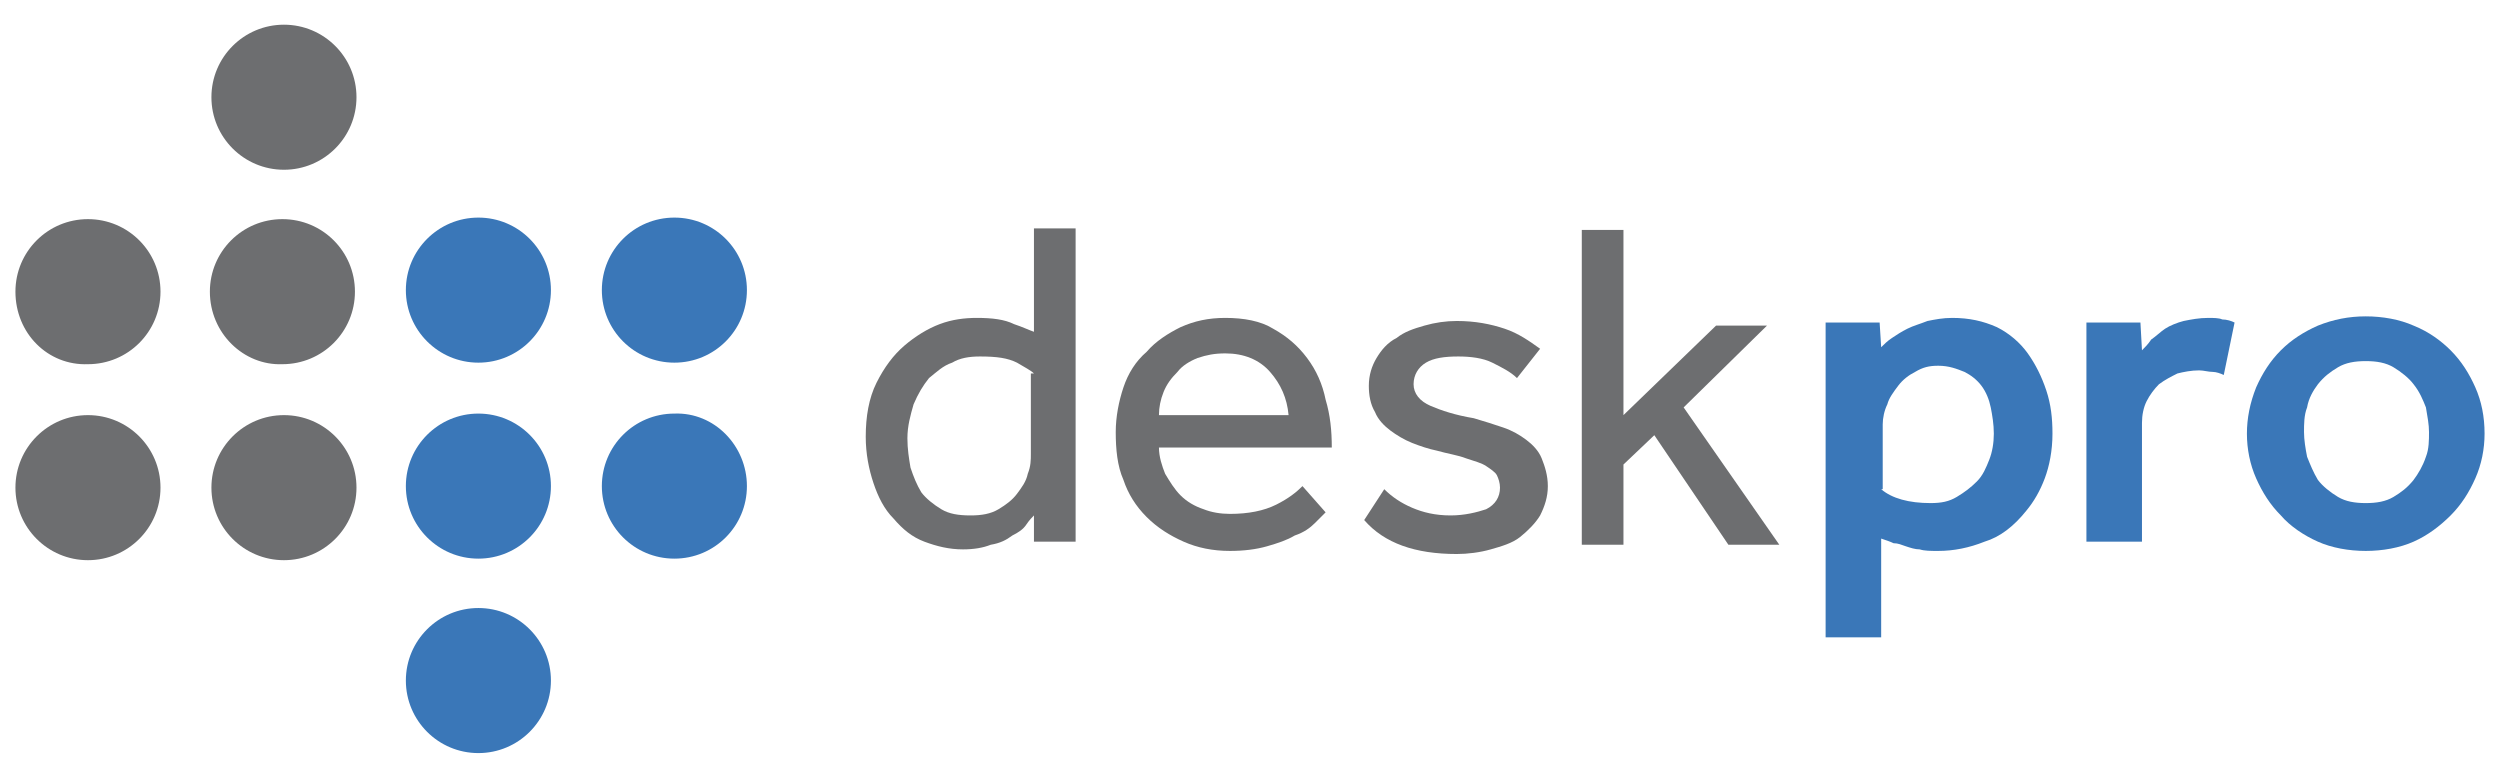
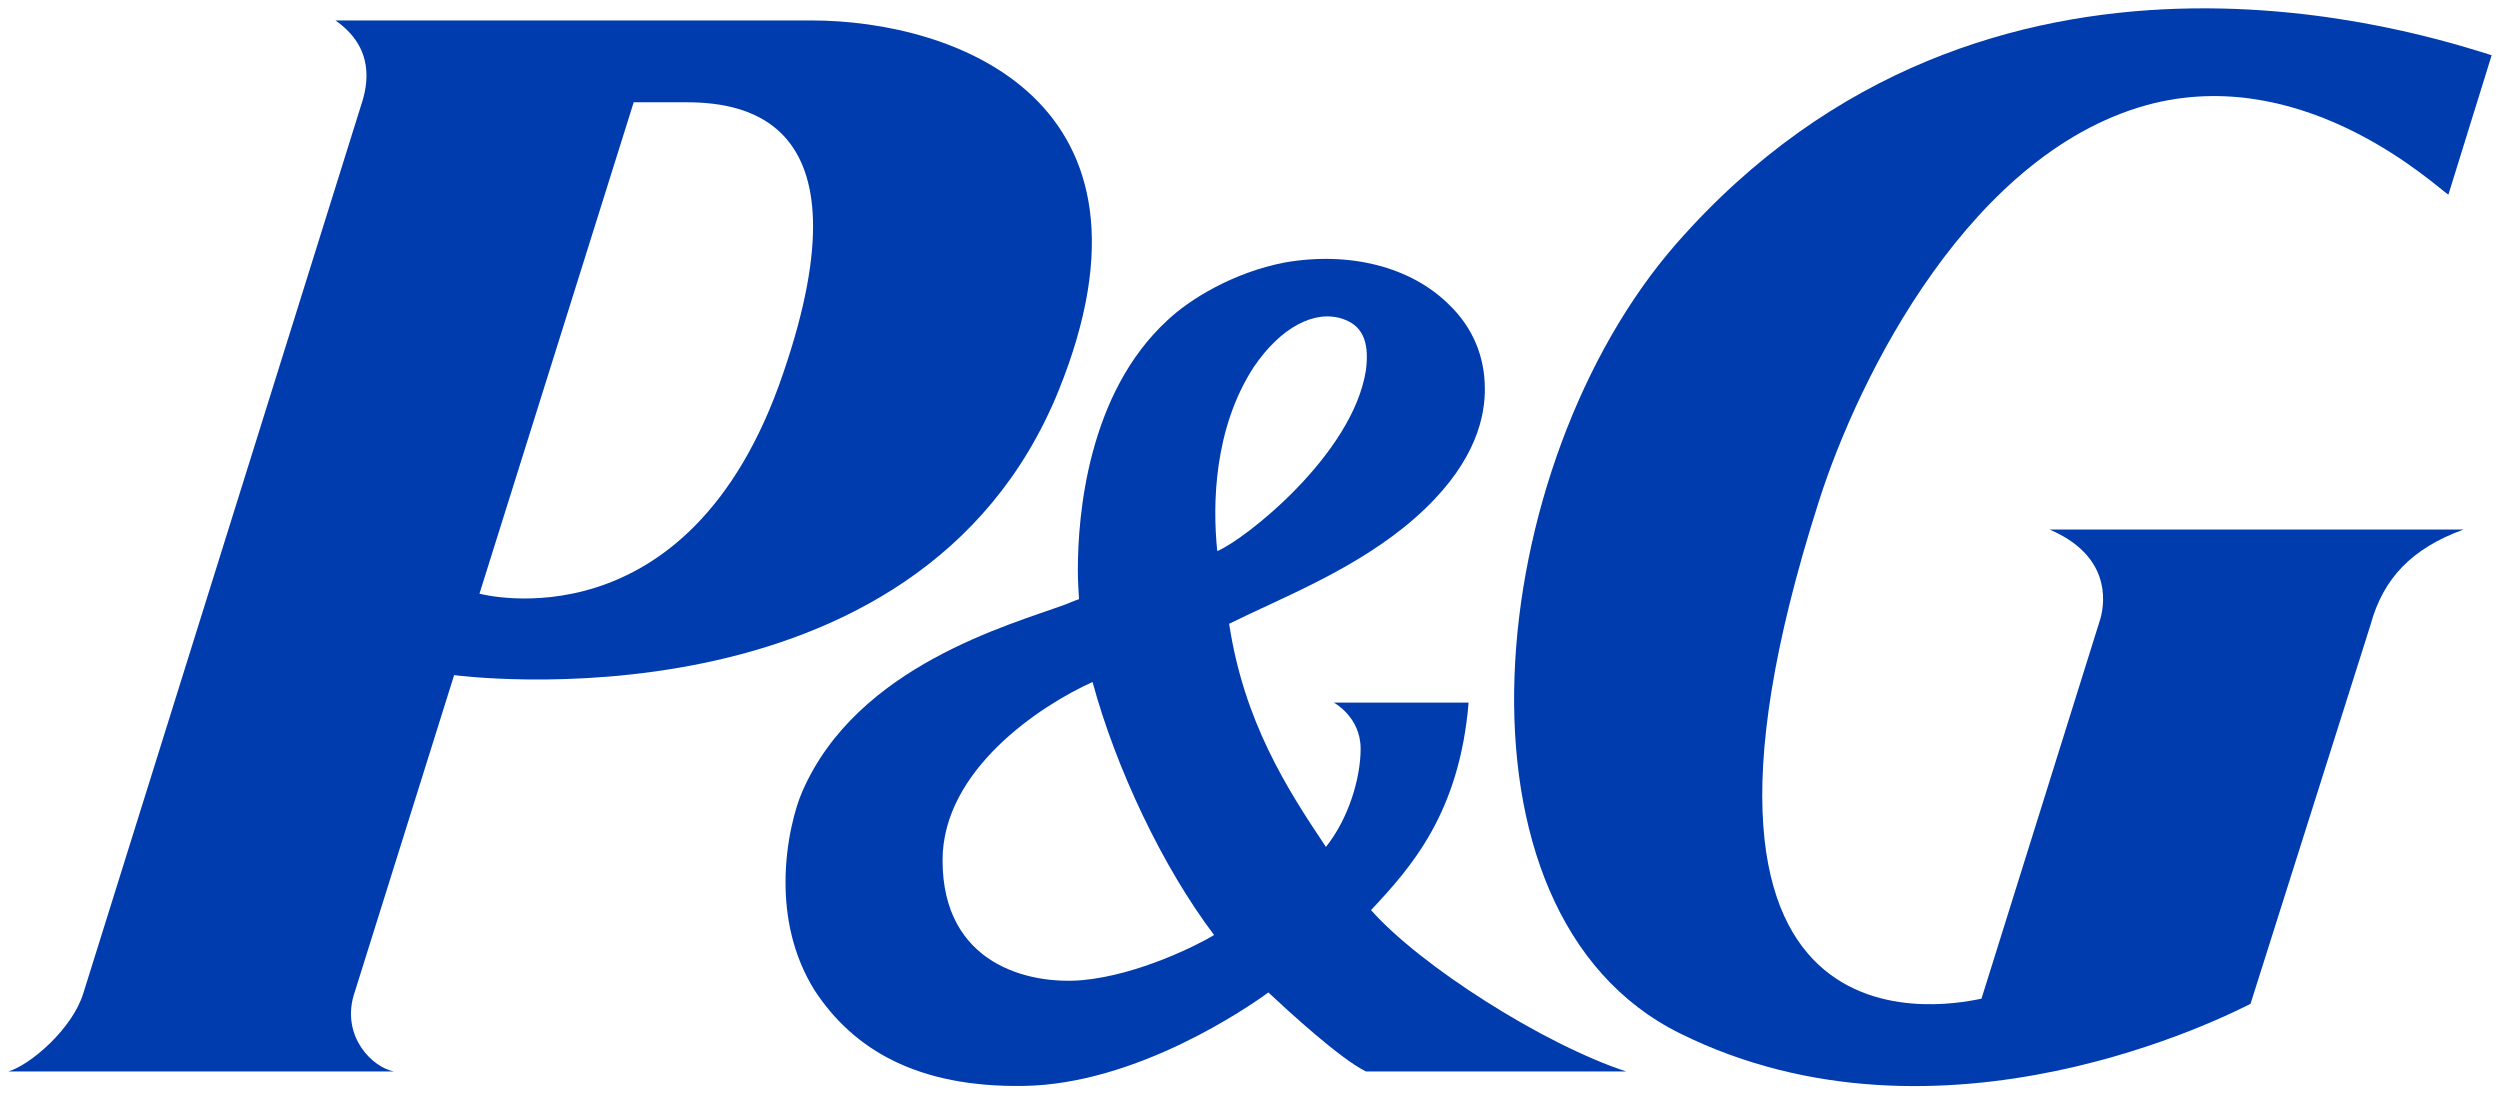
- <svg xmlns="http://www.w3.org/2000/svg" version="1.1" viewBox="0 0 162 50" enable-background="new 0 0 162 50">
-   <g>
-     <circle fill="#6d6e70" cx="18.4" cy="6.3" r="4.7" />
-     <path fill="#6d6e70" d="M1,18.9c0-2.6,2.1-4.7,4.7-4.7c2.6,0,4.7,2.1,4.7,4.7c0,2.6-2.1,4.7-4.7,4.7C3.1,23.7,1,21.6,1,18.9z" />
-     <circle fill="#6d6e70" cx="5.7" cy="31.6" r="4.7" />
-     <circle fill="#6d6e70" cx="18.4" cy="31.6" r="4.7" />
-     <path fill="#6d6e70" d="M13.6,18.9c0-2.6,2.1-4.7,4.7-4.7c2.6,0,4.7,2.1,4.7,4.7c0,2.6-2.1,4.7-4.7,4.7C15.8,23.7,13.6,21.6,13.6,18.9   z" />
-     <circle fill="#3a77b8" cx="31" cy="44.1" r="4.7" />
-     <path fill="#3a77b8" d="M48.4,31.5c0,2.6-2.1,4.7-4.7,4.7c-2.6,0-4.7-2.1-4.7-4.7c0-2.6,2.1-4.7,4.7-4.7   C46.3,26.7,48.4,28.9,48.4,31.5z" />
-     <path fill="#3a77b8" d="M48.4,18.8c0,2.6-2.1,4.7-4.7,4.7c-2.6,0-4.7-2.1-4.7-4.7c0-2.6,2.1-4.7,4.7-4.7   C46.3,14.1,48.4,16.2,48.4,18.8z" />
-     <circle fill="#3a77b8" cx="31" cy="18.8" r="4.7" />
-     <circle fill="#3a77b8" cx="31" cy="31.5" r="4.7" />
-     <g>
-       <path fill="#6d6e70" d="M67,33.4c-0.1,0.1-0.3,0.3-0.5,0.6c-0.2,0.3-0.5,0.5-0.9,0.7c-0.4,0.3-0.8,0.5-1.4,0.6    c-0.5,0.2-1.1,0.3-1.8,0.3c-0.9,0-1.7-0.2-2.5-0.5c-0.8-0.3-1.4-0.8-2-1.5c-0.6-0.6-1-1.4-1.3-2.3c-0.3-0.9-0.5-1.9-0.5-3    c0-1.3,0.2-2.5,0.7-3.5c0.5-1,1.1-1.8,1.8-2.4c0.7-0.6,1.5-1.1,2.3-1.4c0.8-0.3,1.6-0.4,2.4-0.4c1,0,1.8,0.1,2.4,0.4    c0.6,0.2,1,0.4,1.3,0.5v-6.7h2.7v17.3c0,0.6,0,1.2,0,1.6c0,0.5,0,0.9,0,1.4h-2.7L67,33.4z M67,24.2c-0.2-0.2-0.6-0.4-1.1-0.7    c-0.6-0.3-1.3-0.4-2.4-0.4c-0.7,0-1.3,0.1-1.8,0.4c-0.6,0.2-1,0.6-1.5,1c-0.4,0.5-0.7,1-1,1.7c-0.2,0.7-0.4,1.4-0.4,2.2    c0,0.7,0.1,1.3,0.2,1.9c0.2,0.6,0.4,1.1,0.7,1.6c0.3,0.4,0.8,0.8,1.3,1.1c0.5,0.3,1.1,0.4,1.9,0.4c0.7,0,1.3-0.1,1.8-0.4    c0.5-0.3,0.9-0.6,1.2-1c0.3-0.4,0.6-0.8,0.7-1.3c0.2-0.5,0.2-0.9,0.2-1.3V24.2z" />
-       <path fill="#6d6e70" d="M85.9,33.2c-0.2,0.2-0.4,0.4-0.7,0.7c-0.3,0.3-0.7,0.6-1.3,0.8c-0.5,0.3-1.1,0.5-1.8,0.7    c-0.7,0.2-1.5,0.3-2.4,0.3c-1.1,0-2.1-0.2-3-0.6c-0.9-0.4-1.7-0.9-2.4-1.6c-0.7-0.7-1.2-1.5-1.5-2.4c-0.4-0.9-0.5-2-0.5-3.1    c0-1,0.2-2,0.5-2.9c0.3-0.9,0.8-1.7,1.5-2.3c0.6-0.7,1.4-1.2,2.2-1.6c0.9-0.4,1.8-0.6,2.9-0.6c1.2,0,2.3,0.2,3.1,0.7    c0.9,0.5,1.6,1.1,2.2,1.9c0.6,0.8,1,1.7,1.2,2.7c0.3,1,0.4,2,0.4,3.1H75.1c0,0.6,0.2,1.2,0.4,1.7c0.3,0.5,0.6,1,1,1.4    c0.4,0.4,0.9,0.7,1.5,0.9c0.5,0.2,1.1,0.3,1.7,0.3c1.2,0,2.2-0.2,3-0.6c0.8-0.4,1.3-0.8,1.7-1.2L85.9,33.2z M83.5,26.9    c-0.1-1.1-0.5-2-1.2-2.8c-0.7-0.8-1.7-1.2-2.9-1.2c-0.7,0-1.2,0.1-1.8,0.3c-0.5,0.2-1,0.5-1.3,0.9c-0.4,0.4-0.7,0.8-0.9,1.3    c-0.2,0.5-0.3,1-0.3,1.5H83.5z" />
-       <path fill="#6d6e70" d="M89.7,31.7c0.5,0.5,1.1,0.9,1.8,1.2c0.7,0.3,1.5,0.5,2.5,0.5c0.9,0,1.7-0.2,2.3-0.4c0.6-0.3,0.9-0.8,0.9-1.4    c0-0.3-0.1-0.6-0.2-0.8c-0.1-0.2-0.4-0.4-0.7-0.6c-0.3-0.2-0.7-0.3-1.3-0.5c-0.5-0.2-1.2-0.3-1.9-0.5c-0.5-0.1-1.1-0.3-1.6-0.5    c-0.5-0.2-1-0.5-1.4-0.8c-0.4-0.3-0.8-0.7-1-1.2c-0.3-0.5-0.4-1.1-0.4-1.7c0-0.7,0.2-1.3,0.5-1.8c0.3-0.5,0.7-1,1.3-1.3    c0.5-0.4,1.1-0.6,1.8-0.8c0.7-0.2,1.4-0.3,2.1-0.3c1.2,0,2.2,0.2,3.1,0.5c0.9,0.3,1.6,0.8,2.3,1.3l-1.5,1.9c-0.4-0.4-1-0.7-1.6-1    c-0.6-0.3-1.4-0.4-2.2-0.4c-0.9,0-1.6,0.1-2.1,0.4c-0.5,0.3-0.8,0.8-0.8,1.4c0,0.6,0.4,1.1,1.1,1.4c0.7,0.3,1.6,0.6,2.8,0.8    c0.7,0.2,1.3,0.4,1.9,0.6c0.6,0.2,1.1,0.5,1.5,0.8c0.4,0.3,0.8,0.7,1,1.2c0.2,0.5,0.4,1.1,0.4,1.8c0,0.7-0.2,1.3-0.5,1.9    c-0.3,0.5-0.8,1-1.3,1.4c-0.5,0.4-1.2,0.6-1.9,0.8c-0.7,0.2-1.5,0.3-2.2,0.3c-2.7,0-4.7-0.7-6-2.2L89.7,31.7z" />
-       <path fill="#6d6e70" d="M102.5,14.9h2.7v12l6-5.8h3.3l-5.4,5.3l6.2,8.9H112l-4.8-7.1l-2,1.9v5.2h-2.7V14.9z" />
-       <path fill="#3a77b8" d="M118.3,20.9h3.5l0.1,1.6c0.2-0.2,0.4-0.4,0.7-0.6c0.3-0.2,0.6-0.4,1-0.6c0.4-0.2,0.8-0.3,1.3-0.5    c0.5-0.1,1-0.2,1.6-0.2c1.1,0,2,0.2,2.9,0.6c0.8,0.4,1.5,1,2,1.7c0.5,0.7,0.9,1.5,1.2,2.4c0.3,0.9,0.4,1.8,0.4,2.8    c0,1.1-0.2,2.1-0.5,2.9c-0.3,0.8-0.7,1.5-1.2,2.1c-0.8,1-1.7,1.7-2.7,2c-1,0.4-2,0.6-3,0.6c-0.5,0-0.9,0-1.2-0.1    c-0.3,0-0.6-0.1-0.9-0.2c-0.3-0.1-0.5-0.2-0.8-0.2c-0.2-0.1-0.5-0.2-0.8-0.3v6.4h-3.6V20.9z M121.9,31.7c0.7,0.6,1.8,0.9,3.2,0.9    c0.7,0,1.2-0.1,1.7-0.4c0.5-0.3,0.9-0.6,1.3-1c0.4-0.4,0.6-0.9,0.8-1.4c0.2-0.5,0.3-1.1,0.3-1.7c0-0.6-0.1-1.2-0.2-1.7    c-0.1-0.5-0.3-1-0.6-1.4c-0.3-0.4-0.7-0.7-1.1-0.9c-0.5-0.2-1-0.4-1.7-0.4c-0.6,0-1,0.1-1.5,0.4c-0.4,0.2-0.8,0.5-1.1,0.9    c-0.3,0.4-0.6,0.8-0.7,1.2c-0.2,0.4-0.3,0.9-0.3,1.3V31.7z" />
-       <path fill="#3a77b8" d="M135.2,20.9h3.5l0.1,1.8c0.2-0.2,0.4-0.4,0.6-0.7c0.3-0.2,0.6-0.5,0.9-0.7c0.3-0.2,0.8-0.4,1.2-0.5    c0.5-0.1,1-0.2,1.6-0.2c0.3,0,0.7,0,0.9,0.1c0.3,0,0.6,0.1,0.8,0.2l-0.7,3.4c-0.2-0.1-0.5-0.2-0.7-0.2c-0.3,0-0.6-0.1-0.9-0.1    c-0.5,0-1,0.1-1.4,0.2c-0.4,0.2-0.8,0.4-1.2,0.7c-0.3,0.3-0.6,0.7-0.8,1.1c-0.2,0.4-0.3,0.9-0.3,1.4v7.7h-3.6V20.9z" />
-       <path fill="#3a77b8" d="M145.6,28.1c0-1,0.2-2,0.6-3c0.4-0.9,0.9-1.7,1.6-2.4c0.7-0.7,1.5-1.2,2.4-1.6c1-0.4,2-0.6,3.1-0.6    c1.1,0,2.2,0.2,3.1,0.6c1,0.4,1.8,1,2.4,1.6c0.7,0.7,1.2,1.5,1.6,2.4c0.4,0.9,0.6,1.9,0.6,3c0,1-0.2,2-0.6,2.9    c-0.4,0.9-0.9,1.7-1.6,2.4c-0.7,0.7-1.5,1.3-2.4,1.7c-0.9,0.4-2,0.6-3.1,0.6c-1.1,0-2.2-0.2-3.1-0.6c-0.9-0.4-1.8-1-2.4-1.7    c-0.7-0.7-1.2-1.5-1.6-2.4C145.8,30.1,145.6,29.1,145.6,28.1z M153.3,32.6c0.7,0,1.3-0.1,1.8-0.4c0.5-0.3,0.9-0.6,1.3-1.1    c0.3-0.4,0.6-0.9,0.8-1.5c0.2-0.5,0.2-1.1,0.2-1.6c0-0.5-0.1-1-0.2-1.6c-0.2-0.5-0.4-1-0.8-1.5c-0.3-0.4-0.8-0.8-1.3-1.1    c-0.5-0.3-1.1-0.4-1.8-0.4c-0.7,0-1.3,0.1-1.8,0.4c-0.5,0.3-0.9,0.6-1.3,1.1c-0.3,0.4-0.6,0.9-0.7,1.5c-0.2,0.5-0.2,1.1-0.2,1.6    c0,0.5,0.1,1.1,0.2,1.6c0.2,0.5,0.4,1,0.7,1.5c0.3,0.4,0.8,0.8,1.3,1.1C152,32.5,152.6,32.6,153.3,32.6z" />
+ <svg xmlns="http://www.w3.org/2000/svg" version="1.1" viewBox="0 0 300 131.33" height="131.33" width="300">
+   <defs id="defs52240">
+     <clipPath id="clipPath52204">
+       <path id="path52206" d="m 385.674,190.324 85.5,0 0,85.5 -85.5,0 0,-85.5 z" />
+     </clipPath>
+   </defs>
+   <g transform="translate(-447.8861,-495.1581)" id="layer1">
+     <g id="g52200" transform="matrix(5.057276,0,0,-5.057276,-1588.51,1740.748)">
+       <g clip-path="url(#clipPath52204)" id="g52202">
+         <g transform="translate(418.8803,243.8706)" id="g52208">
+           <path id="path52210" d="m 0,0 c 1.2,0 4.522,-0.16 2.37,-6.431 -2.232,-6.579 -7.207,-5.23 -7.207,-5.23 L -1.177,0 0,0 Z m 8.903,-6.847 c 2.798,6.9 -2.458,8.788 -5.867,8.788 l -11.291,0 c 0.936,-0.651 0.78,-1.514 0.605,-2.027 l -6.587,-21.057 c -0.26,-0.846 -1.258,-1.701 -1.779,-1.855 l 9.149,0 c -0.517,0.101 -1.228,0.819 -0.96,1.787 l 2.389,7.618 c 0,0 11.002,-1.487 14.341,6.746" fill="#003cae" />
+         </g>
+         <g transform="translate(431.4747,224.1106)" id="g52212">
+           <path id="path52214" d="m 0,0 c -0.361,-0.223 -1.79,-0.949 -3.127,-1.071 -1.255,-0.11 -3.316,0.363 -3.316,2.845 0,2.145 2.327,3.675 3.559,4.229 C -2.326,3.945 -1.214,1.603 0,0 M 3.604,13.41 C 3.299,11.396 0.712,9.369 0.075,9.11 -0.041,10.236 0,12.022 0.936,13.469 c 0.647,0.961 1.466,1.379 2.128,1.146 0.54,-0.185 0.605,-0.67 0.54,-1.205 m 0,-16.648 6.175,0 C 7.808,-2.591 4.892,-0.729 3.724,0.591 4.673,1.603 5.823,2.894 6.039,5.514 l -3.197,0 c 0,0 0.635,-0.338 0.635,-1.093 C 3.477,3.72 3.194,2.768 2.654,2.09 1.725,3.476 0.712,5.059 0.357,7.385 c 1.252,0.622 3.025,1.294 4.409,2.509 1.34,1.176 1.64,2.253 1.658,2.978 l 0,0.094 c 0,0.75 -0.278,1.436 -0.836,1.979 -0.915,0.918 -2.38,1.279 -3.908,1.013 -1.246,-0.24 -2.279,-0.89 -2.786,-1.371 -1.892,-1.738 -2.127,-4.629 -2.127,-5.928 0,-0.29 0.022,-0.552 0.028,-0.69 C -3.294,7.941 -3.509,7.85 -3.509,7.85 -4.846,7.358 -8.47,6.389 -9.769,3.409 c -0.163,-0.367 -0.4,-1.197 -0.4,-2.156 0,-0.806 0.162,-1.717 0.688,-2.563 0.929,-1.423 2.464,-2.308 4.951,-2.271 2.695,0.034 5.359,1.882 5.818,2.218 0.475,-0.444 1.701,-1.573 2.316,-1.875" fill="#003cae" />
+         </g>
+         <g transform="translate(453.7923,243.8516)" id="g52216">
+           <path id="path52218" d="m 0,0 c 3.667,0.875 6.688,-1.997 6.97,-2.174 l 1.027,3.309 c -1.439,0.437 -11.932,3.997 -19.351,-4.477 -4.558,-5.214 -5.702,-15.881 0.101,-18.738 6.196,-3.068 13.047,0.466 13.528,0.706 l 2.847,8.991 c 0.301,1.107 0.982,1.817 2.207,2.263 l -9.823,0 c 1.426,-0.606 1.331,-1.68 1.205,-2.121 l -2.82,-9.011 c -0.38,-0.064 -8.284,-2.036 -3.86,11.795 C -7.03,-6.5 -4.342,-1.061 0,0" fill="#003cae" />
+         </g>
+       </g>
    </g>
  </g>
</svg>
